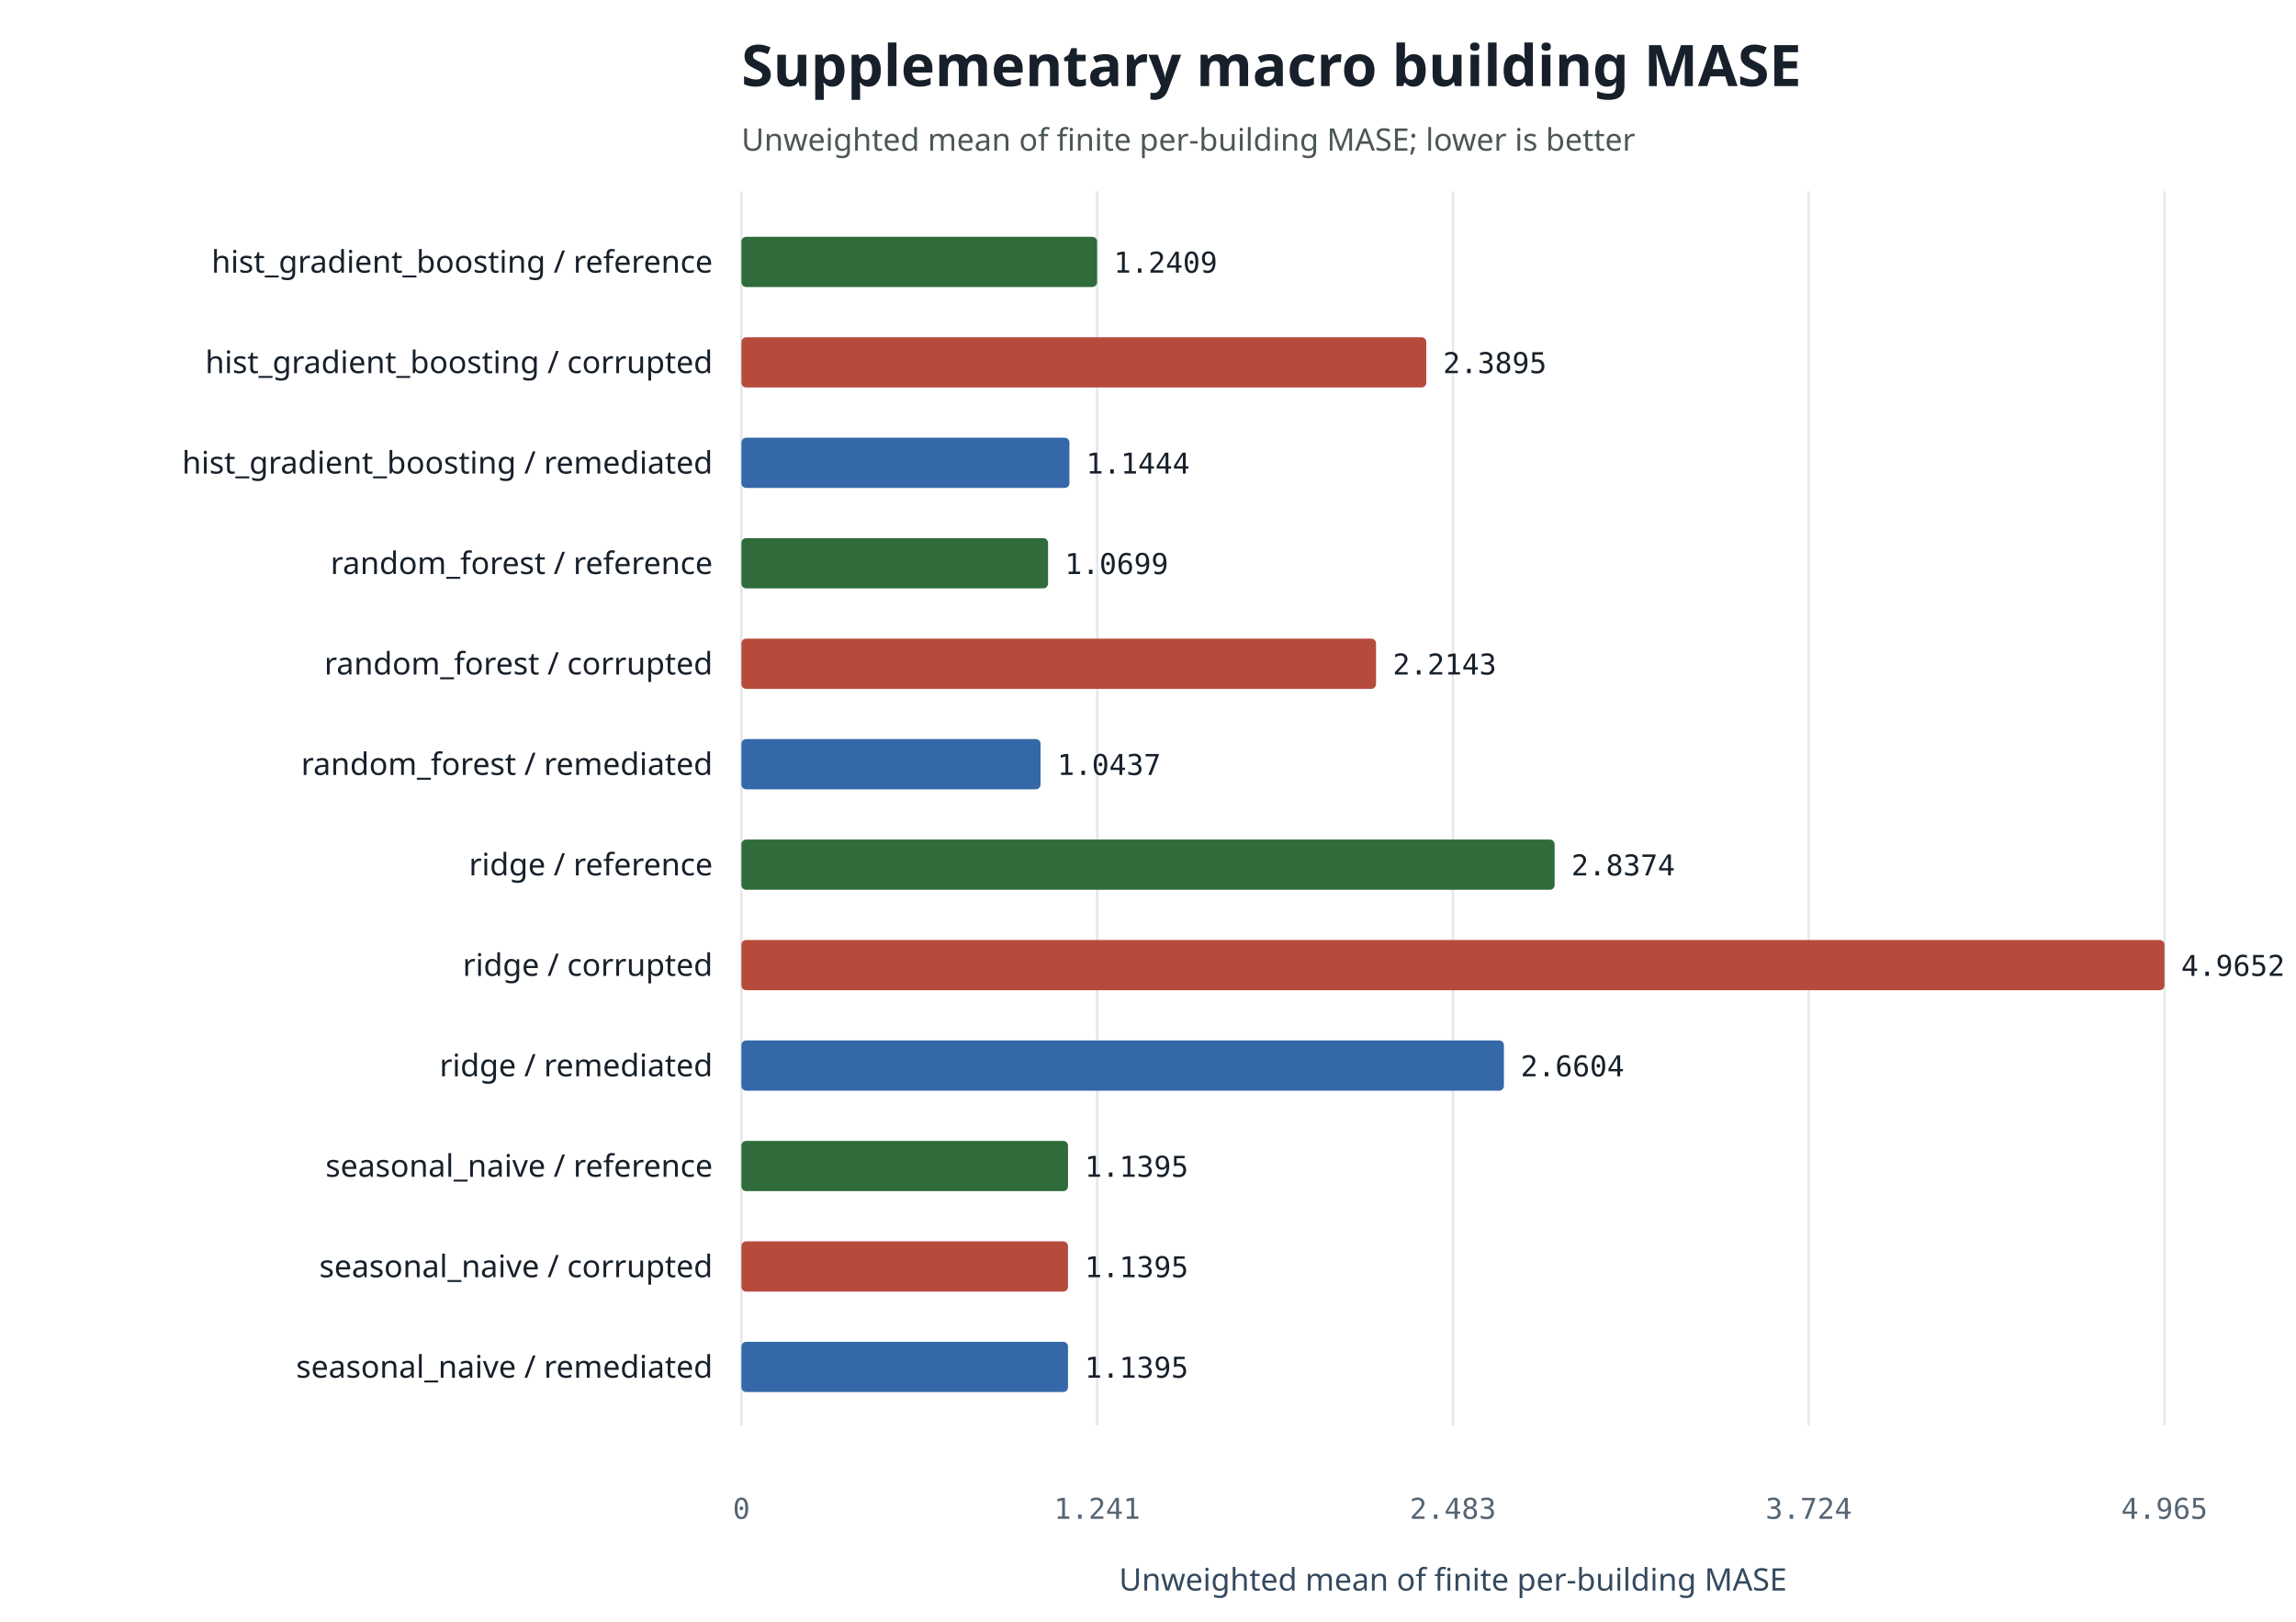
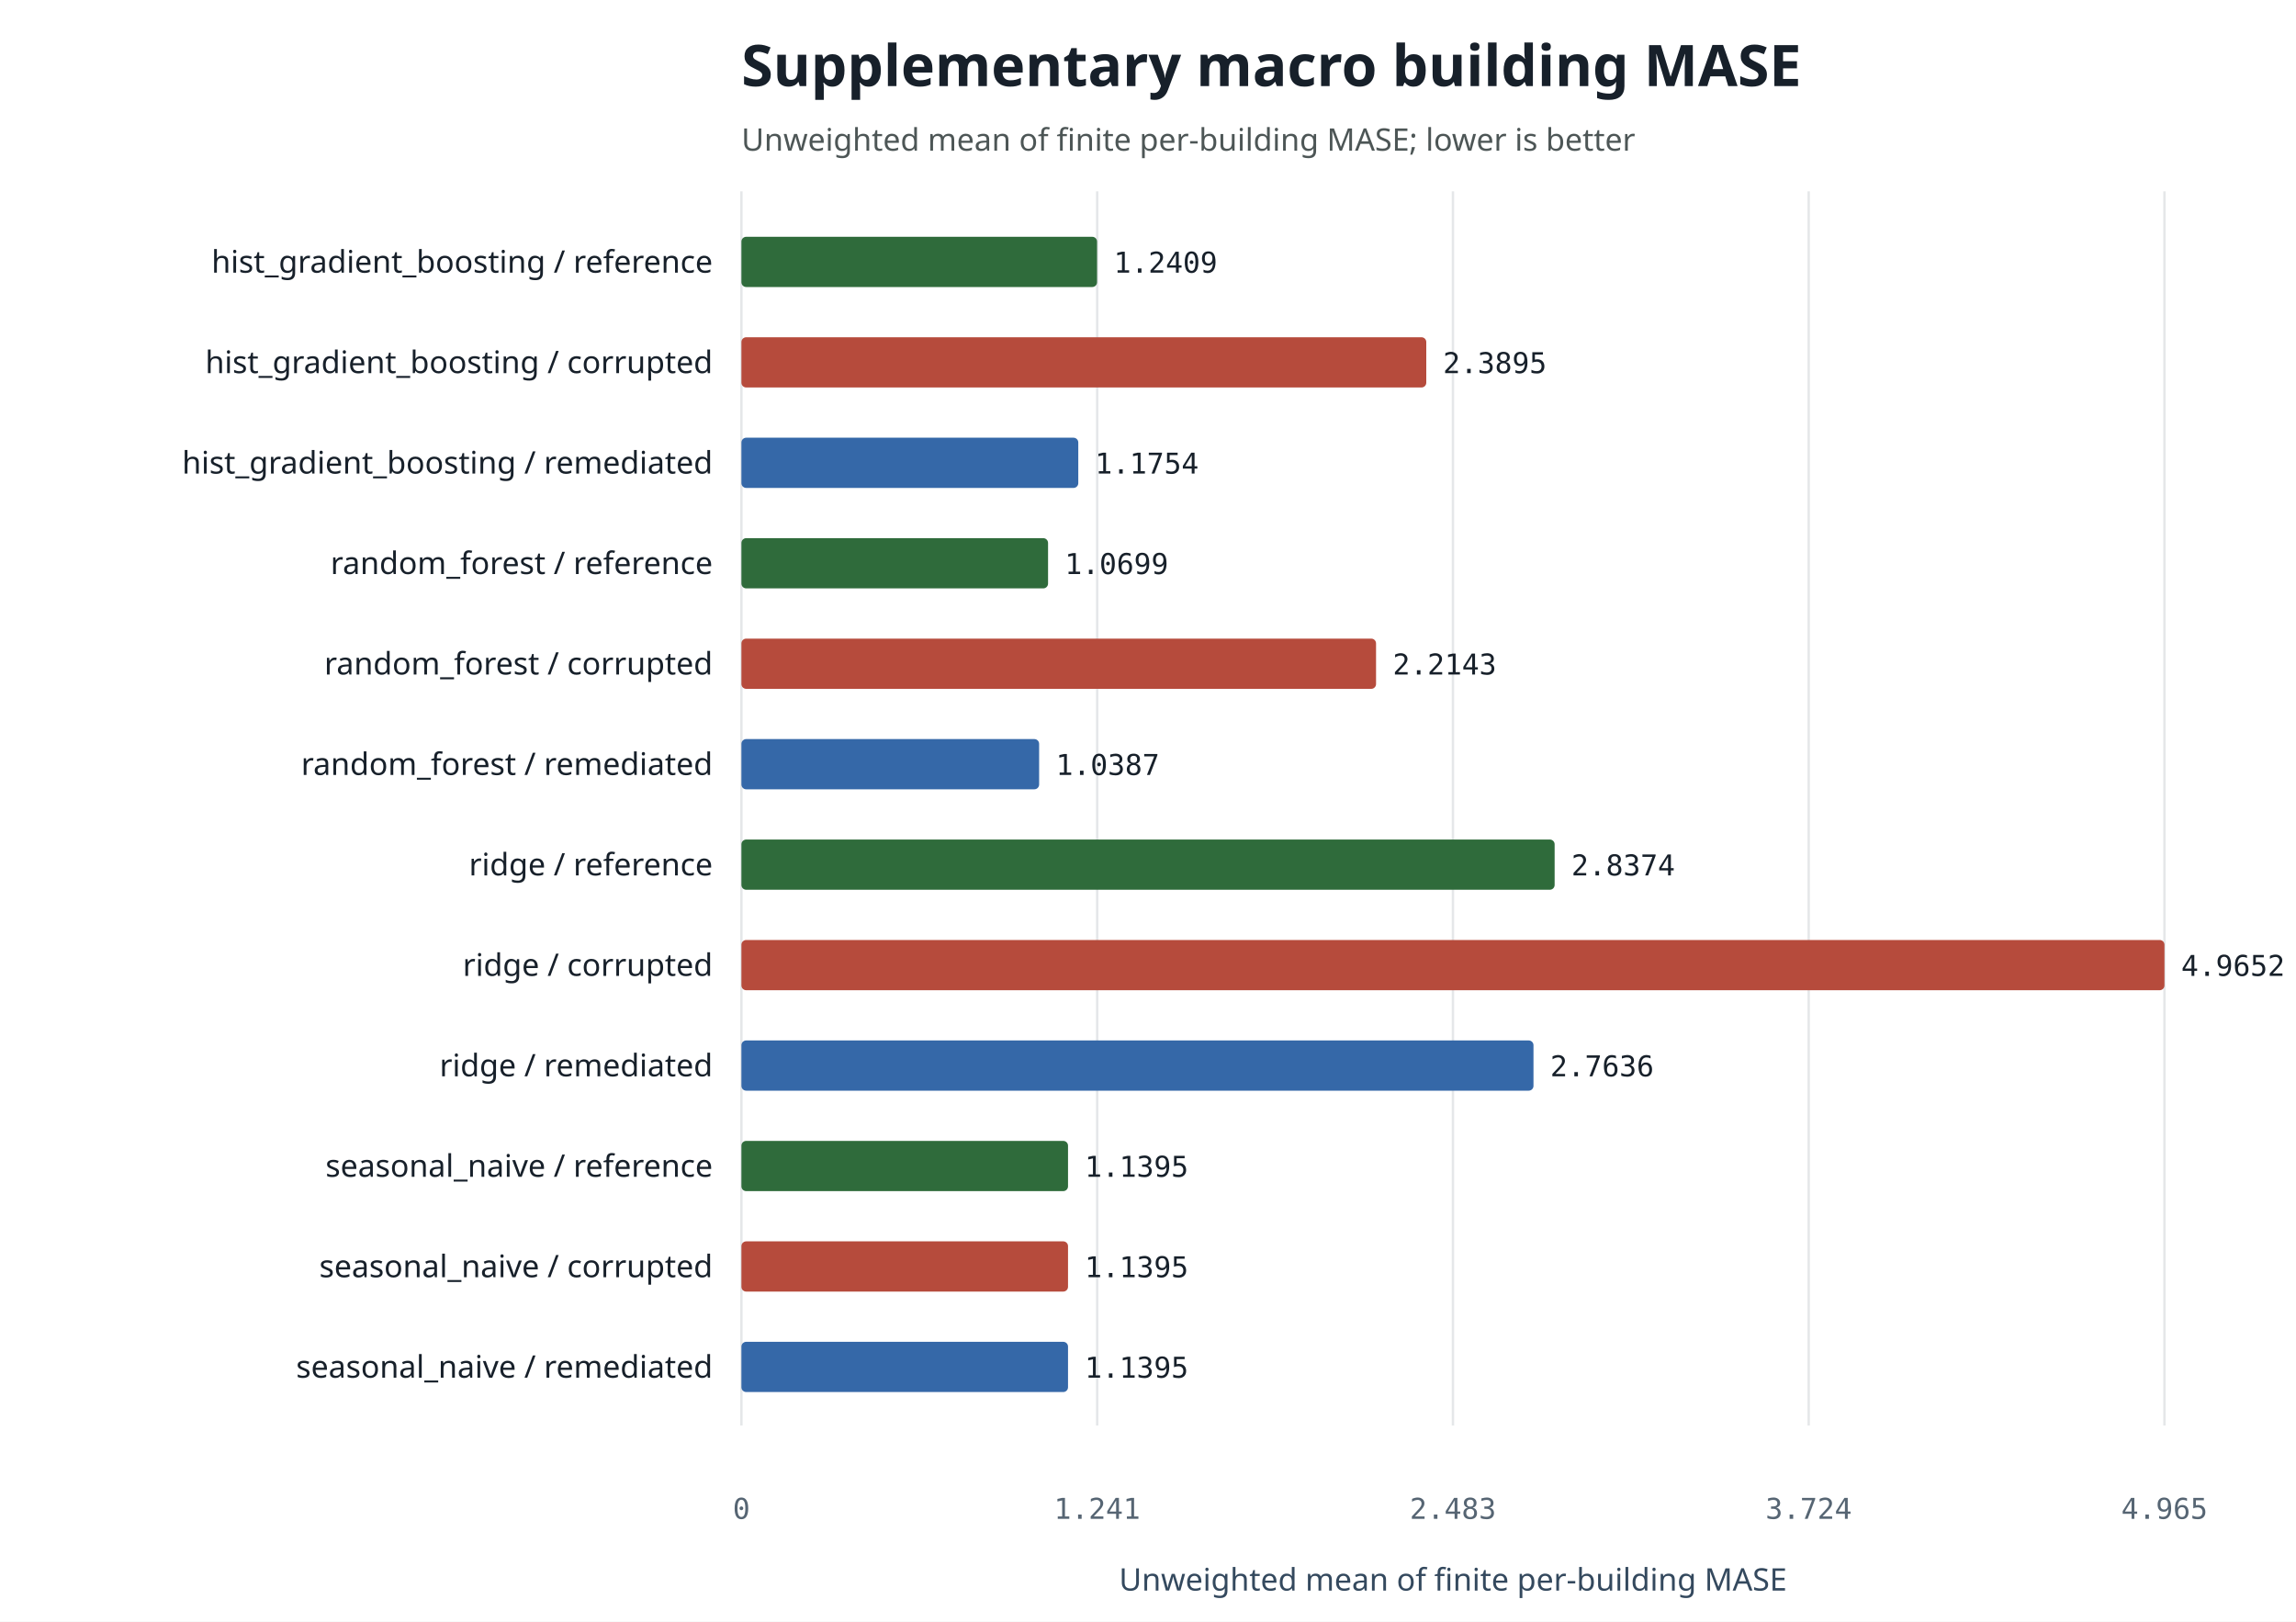
<svg xmlns="http://www.w3.org/2000/svg" width="960" height="678" viewBox="0 0 960 678" role="img" aria-labelledby="title desc">
  <rect width="100%" height="100%" fill="#ffffff" />
  <text x="310" y="36" font-family="system-ui, sans-serif" font-size="24" font-weight="700" fill="#17202a">Supplementary macro building MASE</text>
  <text x="310" y="63" font-family="system-ui, sans-serif" font-size="13" fill="#4d5656">Unweighted mean of finite per-building MASE; lower is better</text>
  <line x1="310.00" y1="80" x2="310.00" y2="596" stroke="#e5e7e9" />
  <text x="310.00" y="635" text-anchor="middle" font-family="ui-monospace, monospace" font-size="12" fill="#566573">0</text>
  <line x1="458.75" y1="80" x2="458.75" y2="596" stroke="#e5e7e9" />
  <text x="458.75" y="635" text-anchor="middle" font-family="ui-monospace, monospace" font-size="12" fill="#566573">1.241</text>
  <line x1="607.50" y1="80" x2="607.50" y2="596" stroke="#e5e7e9" />
  <text x="607.50" y="635" text-anchor="middle" font-family="ui-monospace, monospace" font-size="12" fill="#566573">2.483</text>
  <line x1="756.25" y1="80" x2="756.25" y2="596" stroke="#e5e7e9" />
  <text x="756.25" y="635" text-anchor="middle" font-family="ui-monospace, monospace" font-size="12" fill="#566573">3.724</text>
  <line x1="905.00" y1="80" x2="905.00" y2="596" stroke="#e5e7e9" />
  <text x="905.00" y="635" text-anchor="middle" font-family="ui-monospace, monospace" font-size="12" fill="#566573">4.965</text>
  <text x="298" y="114" text-anchor="end" font-family="system-ui, sans-serif" font-size="13" fill="#17202a">hist_gradient_boosting / reference</text>
  <rect x="310" y="99" width="148.70" height="21" rx="2" fill="#2f6b3b" />
  <text x="465.70" y="114" font-family="ui-monospace, monospace" font-size="12" fill="#17202a">1.2409</text>
  <text x="298" y="156" text-anchor="end" font-family="system-ui, sans-serif" font-size="13" fill="#17202a">hist_gradient_boosting / corrupted</text>
  <rect x="310" y="141" width="286.35" height="21" rx="2" fill="#b64b3c" />
  <text x="603.35" y="156" font-family="ui-monospace, monospace" font-size="12" fill="#17202a">2.3895</text>
  <text x="298" y="198" text-anchor="end" font-family="system-ui, sans-serif" font-size="13" fill="#17202a">hist_gradient_boosting / remediated</text>
-   <rect x="310" y="183" width="137.14" height="21" rx="2" fill="#3568a8" />
-   <text x="454.14" y="198" font-family="ui-monospace, monospace" font-size="12" fill="#17202a">1.1444</text>
+   <rect x="310" y="183" width="140.85" height="21" rx="2" fill="#3568a8" />
+   <text x="457.85" y="198" font-family="ui-monospace, monospace" font-size="12" fill="#17202a">1.1754</text>
  <text x="298" y="240" text-anchor="end" font-family="system-ui, sans-serif" font-size="13" fill="#17202a">random_forest / reference</text>
  <rect x="310" y="225" width="128.21" height="21" rx="2" fill="#2f6b3b" />
  <text x="445.21" y="240" font-family="ui-monospace, monospace" font-size="12" fill="#17202a">1.0699</text>
  <text x="298" y="282" text-anchor="end" font-family="system-ui, sans-serif" font-size="13" fill="#17202a">random_forest / corrupted</text>
  <rect x="310" y="267" width="265.35" height="21" rx="2" fill="#b64b3c" />
  <text x="582.35" y="282" font-family="ui-monospace, monospace" font-size="12" fill="#17202a">2.2143</text>
  <text x="298" y="324" text-anchor="end" font-family="system-ui, sans-serif" font-size="13" fill="#17202a">random_forest / remediated</text>
-   <rect x="310" y="309" width="125.07" height="21" rx="2" fill="#3568a8" />
-   <text x="442.07" y="324" font-family="ui-monospace, monospace" font-size="12" fill="#17202a">1.0437</text>
+   <rect x="310" y="309" width="124.48" height="21" rx="2" fill="#3568a8" />
+   <text x="441.48" y="324" font-family="ui-monospace, monospace" font-size="12" fill="#17202a">1.0387</text>
  <text x="298" y="366" text-anchor="end" font-family="system-ui, sans-serif" font-size="13" fill="#17202a">ridge / reference</text>
  <rect x="310" y="351" width="340.02" height="21" rx="2" fill="#2f6b3b" />
  <text x="657.02" y="366" font-family="ui-monospace, monospace" font-size="12" fill="#17202a">2.8374</text>
  <text x="298" y="408" text-anchor="end" font-family="system-ui, sans-serif" font-size="13" fill="#17202a">ridge / corrupted</text>
  <rect x="310" y="393" width="595.00" height="21" rx="2" fill="#b64b3c" />
  <text x="912.00" y="408" font-family="ui-monospace, monospace" font-size="12" fill="#17202a">4.9652</text>
  <text x="298" y="450" text-anchor="end" font-family="system-ui, sans-serif" font-size="13" fill="#17202a">ridge / remediated</text>
-   <rect x="310" y="435" width="318.81" height="21" rx="2" fill="#3568a8" />
-   <text x="635.81" y="450" font-family="ui-monospace, monospace" font-size="12" fill="#17202a">2.6604</text>
+   <rect x="310" y="435" width="331.18" height="21" rx="2" fill="#3568a8" />
+   <text x="648.18" y="450" font-family="ui-monospace, monospace" font-size="12" fill="#17202a">2.7636</text>
  <text x="298" y="492" text-anchor="end" font-family="system-ui, sans-serif" font-size="13" fill="#17202a">seasonal_naive / reference</text>
  <rect x="310" y="477" width="136.56" height="21" rx="2" fill="#2f6b3b" />
  <text x="453.56" y="492" font-family="ui-monospace, monospace" font-size="12" fill="#17202a">1.1395</text>
  <text x="298" y="534" text-anchor="end" font-family="system-ui, sans-serif" font-size="13" fill="#17202a">seasonal_naive / corrupted</text>
  <rect x="310" y="519" width="136.56" height="21" rx="2" fill="#b64b3c" />
  <text x="453.56" y="534" font-family="ui-monospace, monospace" font-size="12" fill="#17202a">1.1395</text>
  <text x="298" y="576" text-anchor="end" font-family="system-ui, sans-serif" font-size="13" fill="#17202a">seasonal_naive / remediated</text>
  <rect x="310" y="561" width="136.56" height="21" rx="2" fill="#3568a8" />
  <text x="453.56" y="576" font-family="ui-monospace, monospace" font-size="12" fill="#17202a">1.1395</text>
  <text x="607.50" y="665" text-anchor="middle" font-family="system-ui, sans-serif" font-size="13" fill="#34495e">Unweighted mean of finite per-building MASE</text>
</svg>
